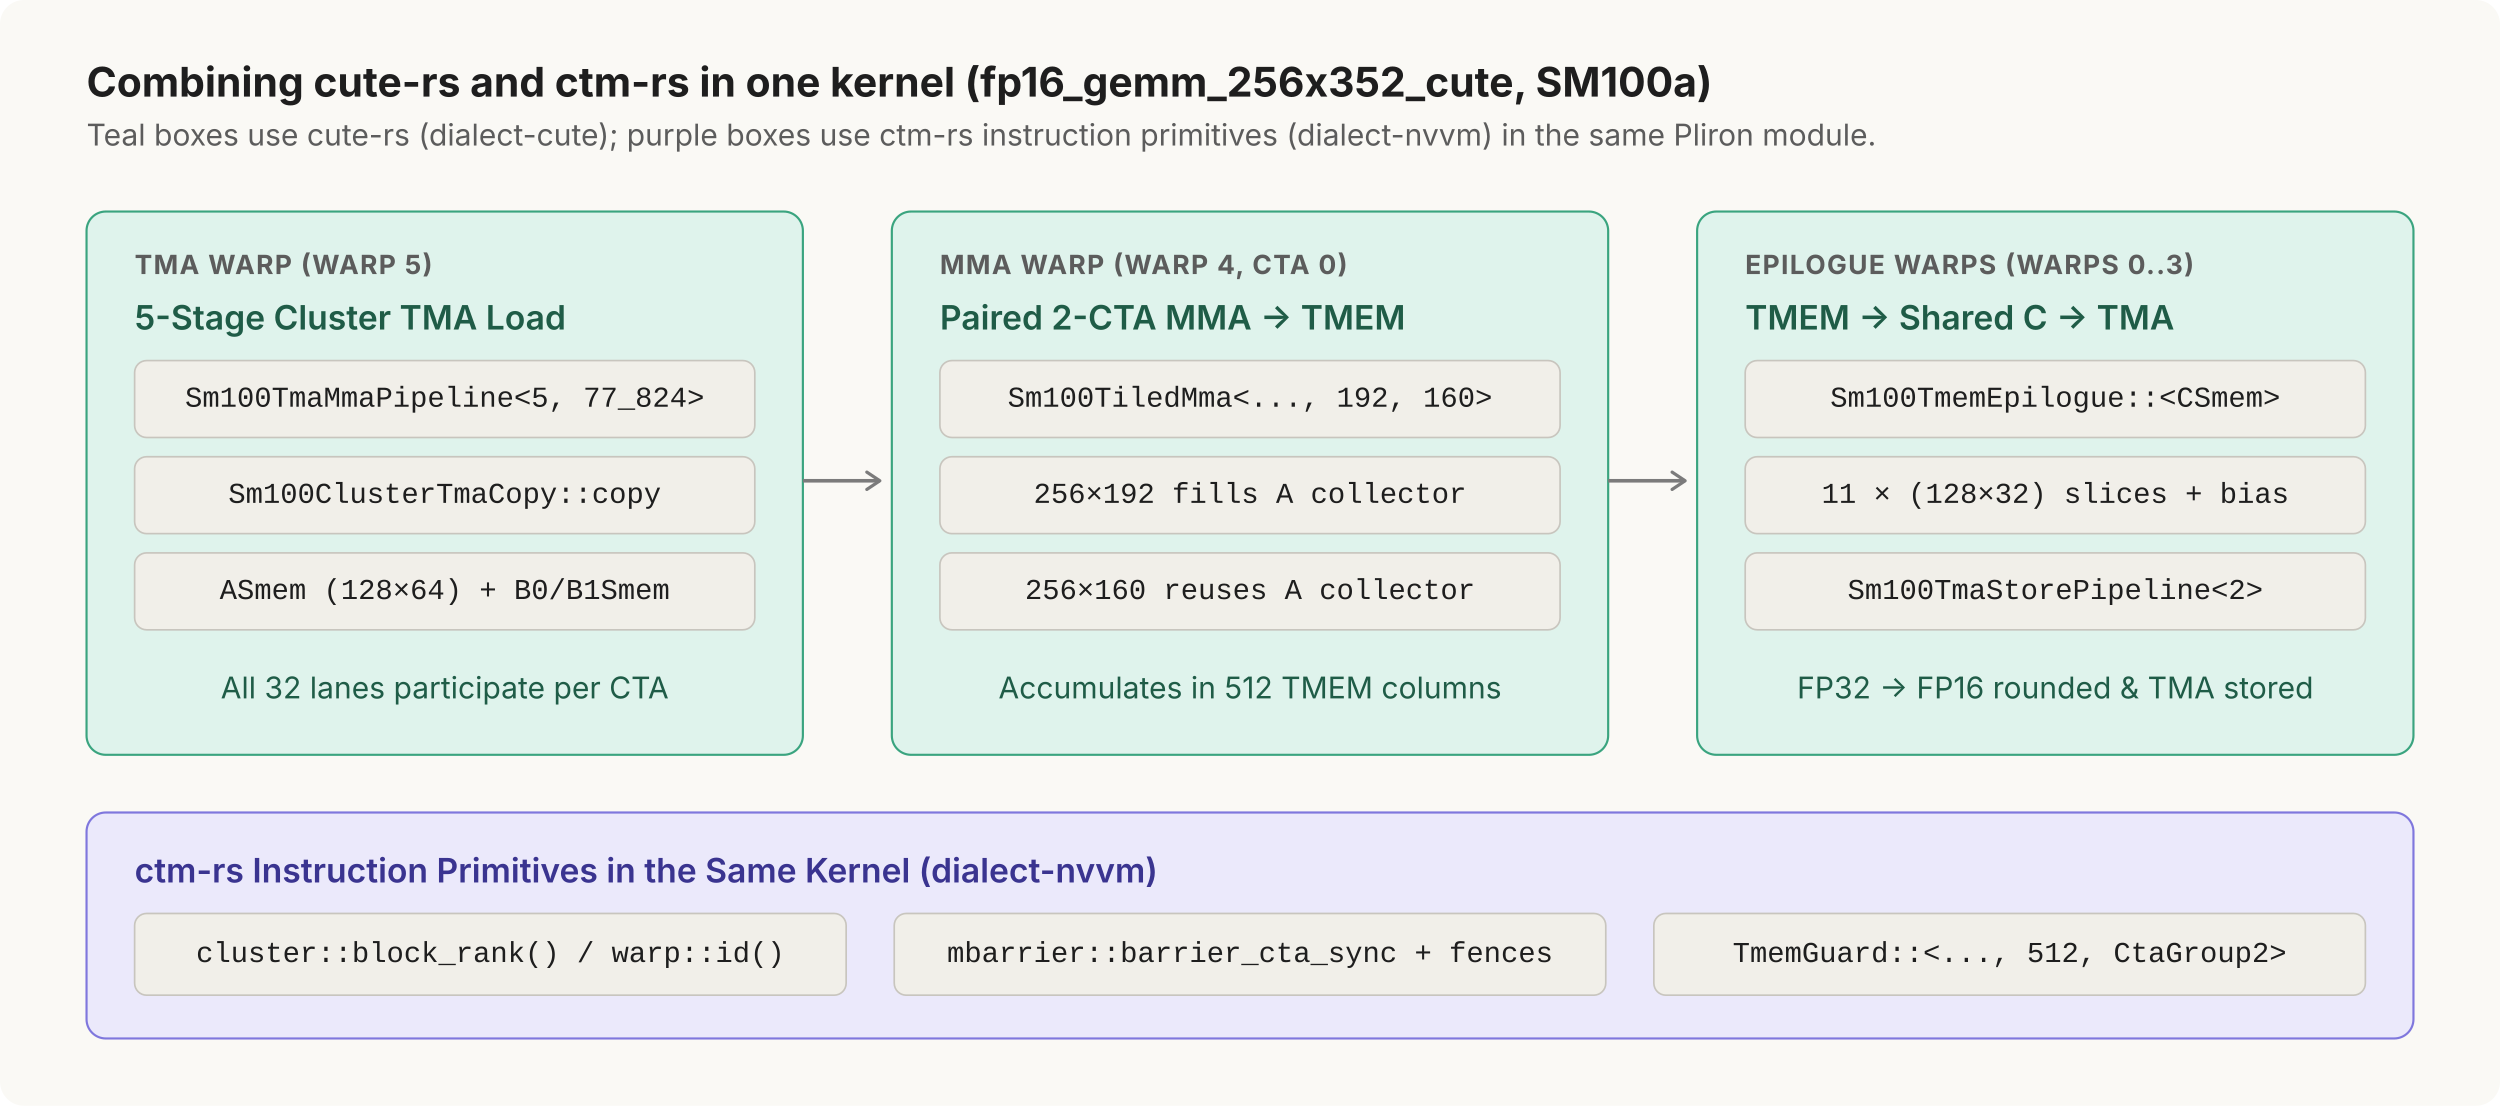
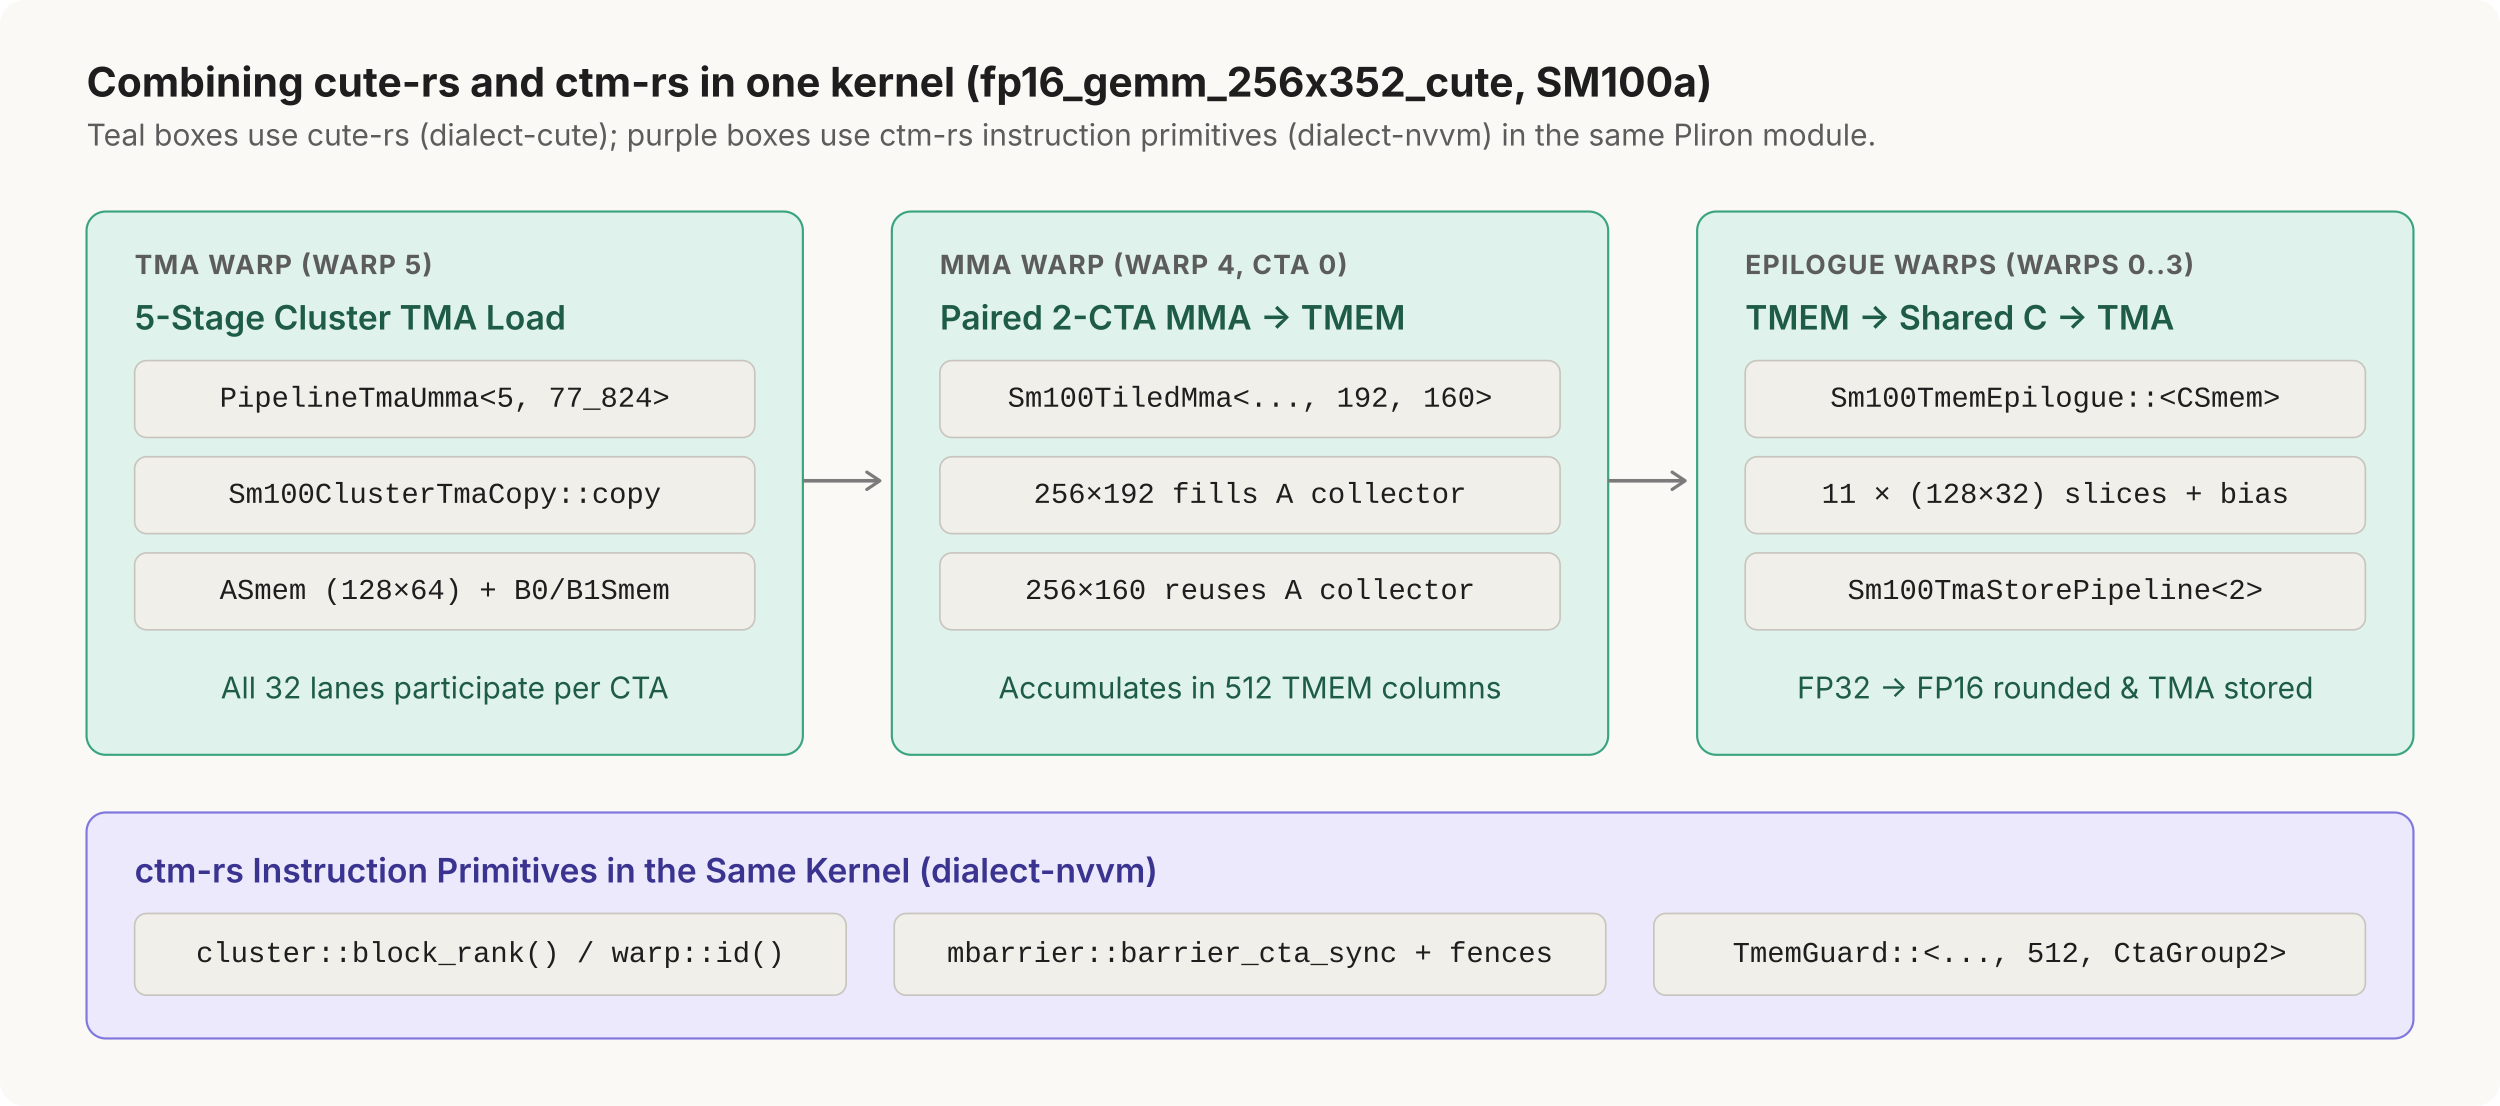
<svg xmlns="http://www.w3.org/2000/svg" class="cute-rs-preview" width="1040" height="460" viewBox="0 0 1040 460" role="img" font-family="-apple-system, BlinkMacSystemFont, 'Segoe UI', Inter, Roboto, Helvetica, Arial, sans-serif">
  <style>.cute-rs-preview text { dominant-baseline:central; text-anchor:middle } .cute-rs-preview .l { text-anchor:start } .cute-rs-preview .bg { fill:#faf9f5 } .cute-rs-preview .title { font-size:17px; font-weight:700; fill:#1e1e1e } .cute-rs-preview .sec { font-size:11px; font-weight:700; letter-spacing:0.05em; fill:#5c5c5c } .cute-rs-preview .th { font-size:14px; font-weight:600; fill:#1e1e1e } .cute-rs-preview .ts { font-size:12.5px; fill:#5c5c5c } .cute-rs-preview .tm { font-family:'SFMono-Regular', Consolas, 'Liberation Mono', Menlo, monospace; font-size:12px; font-weight:500 } .cute-rs-preview .k-box { fill:#f1efe9; stroke:#c8c5be } .cute-rs-preview .tx-box { fill:#1e1e1e } .cute-rs-preview .k-purple { fill:#ebe9fb; stroke:#7f77dd } .cute-rs-preview .tx-purple { fill:#3a3490 } .cute-rs-preview .k-teal { fill:#dff3ec; stroke:#3aa47f } .cute-rs-preview .tx-teal { fill:#1f5c47 } .cute-rs-preview .k-amber { fill:#fdeed3; stroke:#ef9f27 } .cute-rs-preview .tx-amber { fill:#6b4100 } .cute-rs-preview .dash { fill:none; stroke:#b8b4ac; stroke-dasharray:5 4 } .cute-rs-preview .arr { fill:none; stroke:#7b7b7b; stroke-width:1.5 } .cute-rs-preview .arrhead { fill:none; stroke:#7b7b7b; stroke-width:1.5; stroke-linecap:round; stroke-linejoin:round } @media (prefers-color-scheme: dark) { .cute-rs-preview .bg { fill:#161618 } .cute-rs-preview .title, .cute-rs-preview .th { fill:#f2f2f2 } .cute-rs-preview .sec { fill:#a3a3a3 } .cute-rs-preview .ts { fill:#b8b8b8 } .cute-rs-preview .k-box { fill:#242428; stroke:#4a4a50 } .cute-rs-preview .tx-box { fill:#f2f2f2 } .cute-rs-preview .dash { stroke:#55555c } .cute-rs-preview .arr, .cute-rs-preview .arrhead { stroke:#a3a3a3 } .cute-rs-preview .k-purple { fill:#3a3490; stroke:#9a93ea } .cute-rs-preview .tx-purple { fill:#e9e7fb } .cute-rs-preview .k-teal { fill:#1f5c47; stroke:#5fc6a0 } .cute-rs-preview .tx-teal { fill:#dff3ec } .cute-rs-preview .k-amber { fill:#6b4100; stroke:#f3b65a } .cute-rs-preview .tx-amber { fill:#fdeed3 } }</style>
  <defs>
    <marker id="arrow-sm100" viewBox="0 0 10 10" refX="8" refY="5" markerWidth="6" markerHeight="6" orient="auto-start-reverse">
      <path class="arrhead" d="M2 1L8 5L2 9" />
    </marker>
  </defs>
  <rect class="bg" width="1040" height="460" rx="10" />
  <text class="title l" x="36" y="34">Combining cute-rs and ctm-rs in one kernel (fp16_gemm_256x352_cute, SM100a)</text>
  <text class="ts l" x="36" y="56">Teal boxes use cute-rs (dialect-cute); purple boxes use ctm-rs instruction primitives (dialect-nvvm) in the same Pliron module.</text>
  <rect class="k-teal" x="36" y="88" width="298" height="226" rx="8" stroke-width="0.9" />
  <text class="sec l" x="56" y="110">TMA WARP (WARP 5)</text>
  <text class="th tx-teal l" x="56" y="132">5-Stage Cluster TMA Load</text>
  <rect class="k-box" x="56" y="150" width="258" height="32" rx="5" stroke-width="0.7" />
-   <text class="tm tx-box" x="185" y="166">Sm100TmaMmaPipeline&lt;5, 77_824&gt;</text>
+   <text class="tm tx-box" x="185" y="166">PipelineTmaUmma&lt;5, 77_824&gt;</text>
  <rect class="k-box" x="56" y="190" width="258" height="32" rx="5" stroke-width="0.7" />
  <text class="tm tx-box" x="185" y="206">Sm100ClusterTmaCopy::copy</text>
  <rect class="k-box" x="56" y="230" width="258" height="32" rx="5" stroke-width="0.7" />
  <text class="tm tx-box" x="185" y="246">ASmem (128×64) + B0/B1Smem</text>
  <text class="ts tx-teal" x="185" y="286">All 32 lanes participate per CTA</text>
  <line class="arr" x1="334" y1="200" x2="366" y2="200" marker-end="url(#arrow-sm100)" />
  <rect class="k-teal" x="371" y="88" width="298" height="226" rx="8" stroke-width="0.9" />
  <text class="sec l" x="391" y="110">MMA WARP (WARP 4, CTA 0)</text>
  <text class="th tx-teal l" x="391" y="132">Paired 2-CTA MMA → TMEM</text>
  <rect class="k-box" x="391" y="150" width="258" height="32" rx="5" stroke-width="0.7" />
  <text class="tm tx-box" x="520" y="166">Sm100TiledMma&lt;..., 192, 160&gt;</text>
  <rect class="k-box" x="391" y="190" width="258" height="32" rx="5" stroke-width="0.7" />
  <text class="tm tx-box" x="520" y="206">256×192 fills A collector</text>
  <rect class="k-box" x="391" y="230" width="258" height="32" rx="5" stroke-width="0.7" />
  <text class="tm tx-box" x="520" y="246">256×160 reuses A collector</text>
  <text class="ts tx-teal" x="520" y="286">Accumulates in 512 TMEM columns</text>
  <line class="arr" x1="669" y1="200" x2="701" y2="200" marker-end="url(#arrow-sm100)" />
  <rect class="k-teal" x="706" y="88" width="298" height="226" rx="8" stroke-width="0.9" />
  <text class="sec l" x="726" y="110">EPILOGUE WARPS (WARPS 0..3)</text>
  <text class="th tx-teal l" x="726" y="132">TMEM → Shared C → TMA</text>
  <rect class="k-box" x="726" y="150" width="258" height="32" rx="5" stroke-width="0.7" />
  <text class="tm tx-box" x="855" y="166">Sm100TmemEpilogue::&lt;CSmem&gt;</text>
  <rect class="k-box" x="726" y="190" width="258" height="32" rx="5" stroke-width="0.7" />
  <text class="tm tx-box" x="855" y="206">11 × (128×32) slices + bias</text>
  <rect class="k-box" x="726" y="230" width="258" height="32" rx="5" stroke-width="0.7" />
  <text class="tm tx-box" x="855" y="246">Sm100TmaStorePipeline&lt;2&gt;</text>
  <text class="ts tx-teal" x="855" y="286">FP32 → FP16 rounded &amp; TMA stored</text>
  <rect class="k-purple" x="36" y="338" width="968" height="94" rx="8" stroke-width="0.9" />
  <text class="th tx-purple l" x="56" y="362">ctm-rs Instruction Primitives in the Same Kernel (dialect-nvvm)</text>
  <rect class="k-box" x="56" y="380" width="296" height="34" rx="5" stroke-width="0.7" />
  <text class="tm tx-box" x="204" y="397">cluster::block_rank() / warp::id()</text>
  <rect class="k-box" x="372" y="380" width="296" height="34" rx="5" stroke-width="0.7" />
  <text class="tm tx-box" x="520" y="397">mbarrier::barrier_cta_sync + fences</text>
  <rect class="k-box" x="688" y="380" width="296" height="34" rx="5" stroke-width="0.7" />
  <text class="tm tx-box" x="836" y="397">TmemGuard::&lt;..., 512, CtaGroup2&gt;</text>
</svg>
